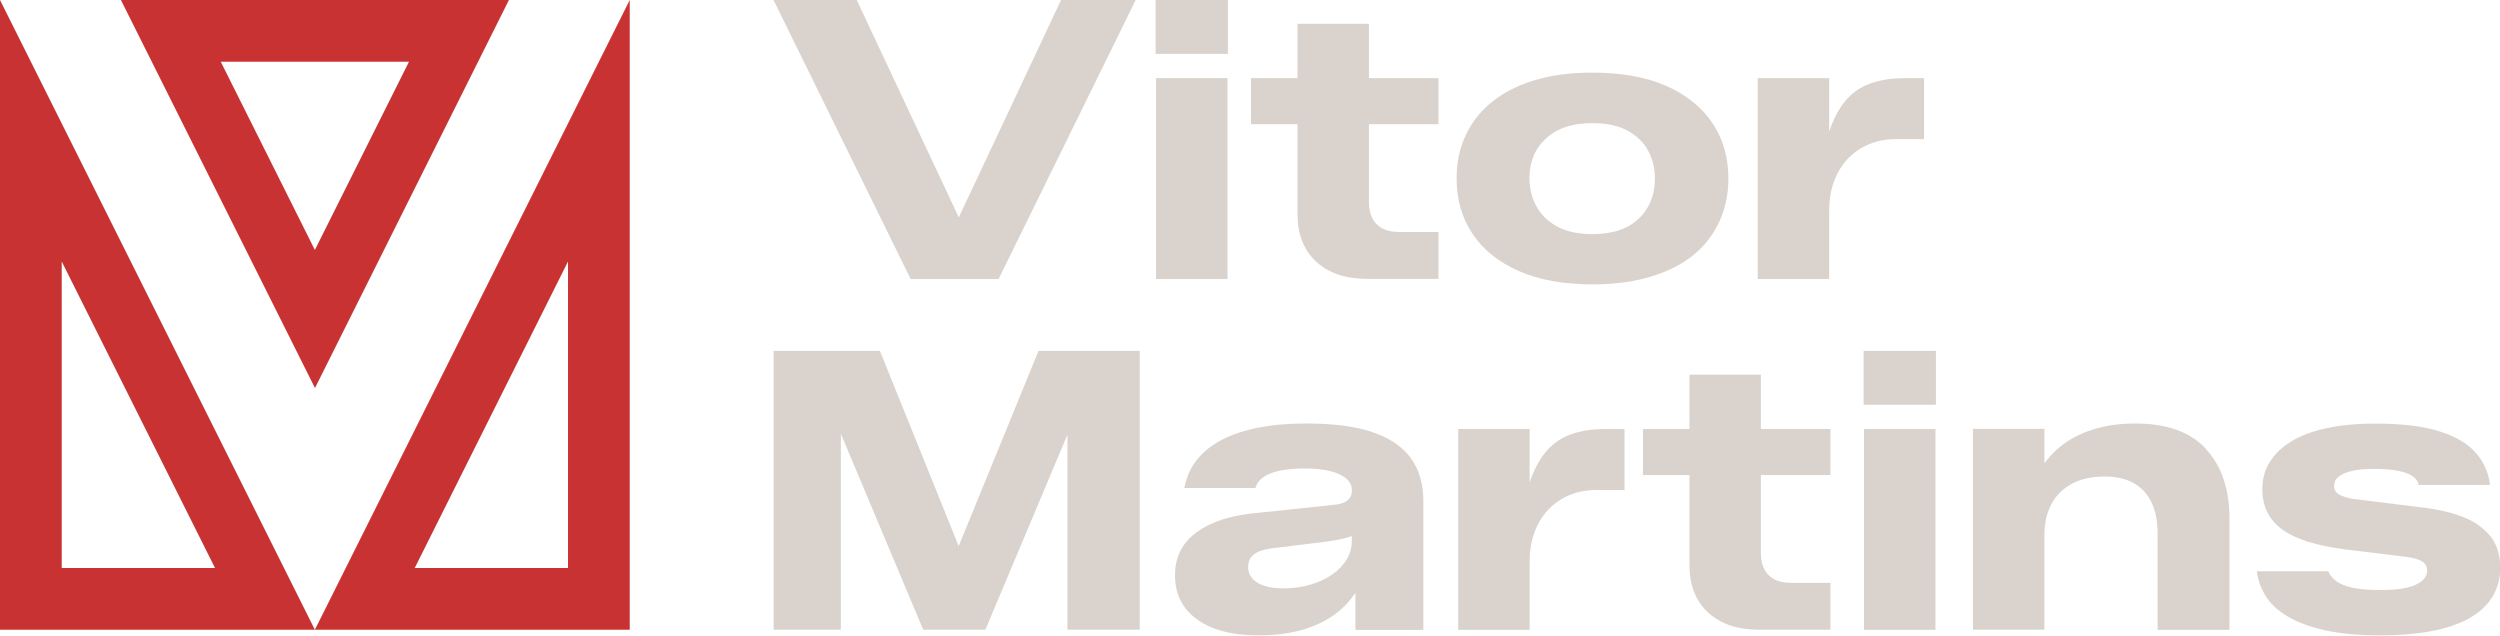
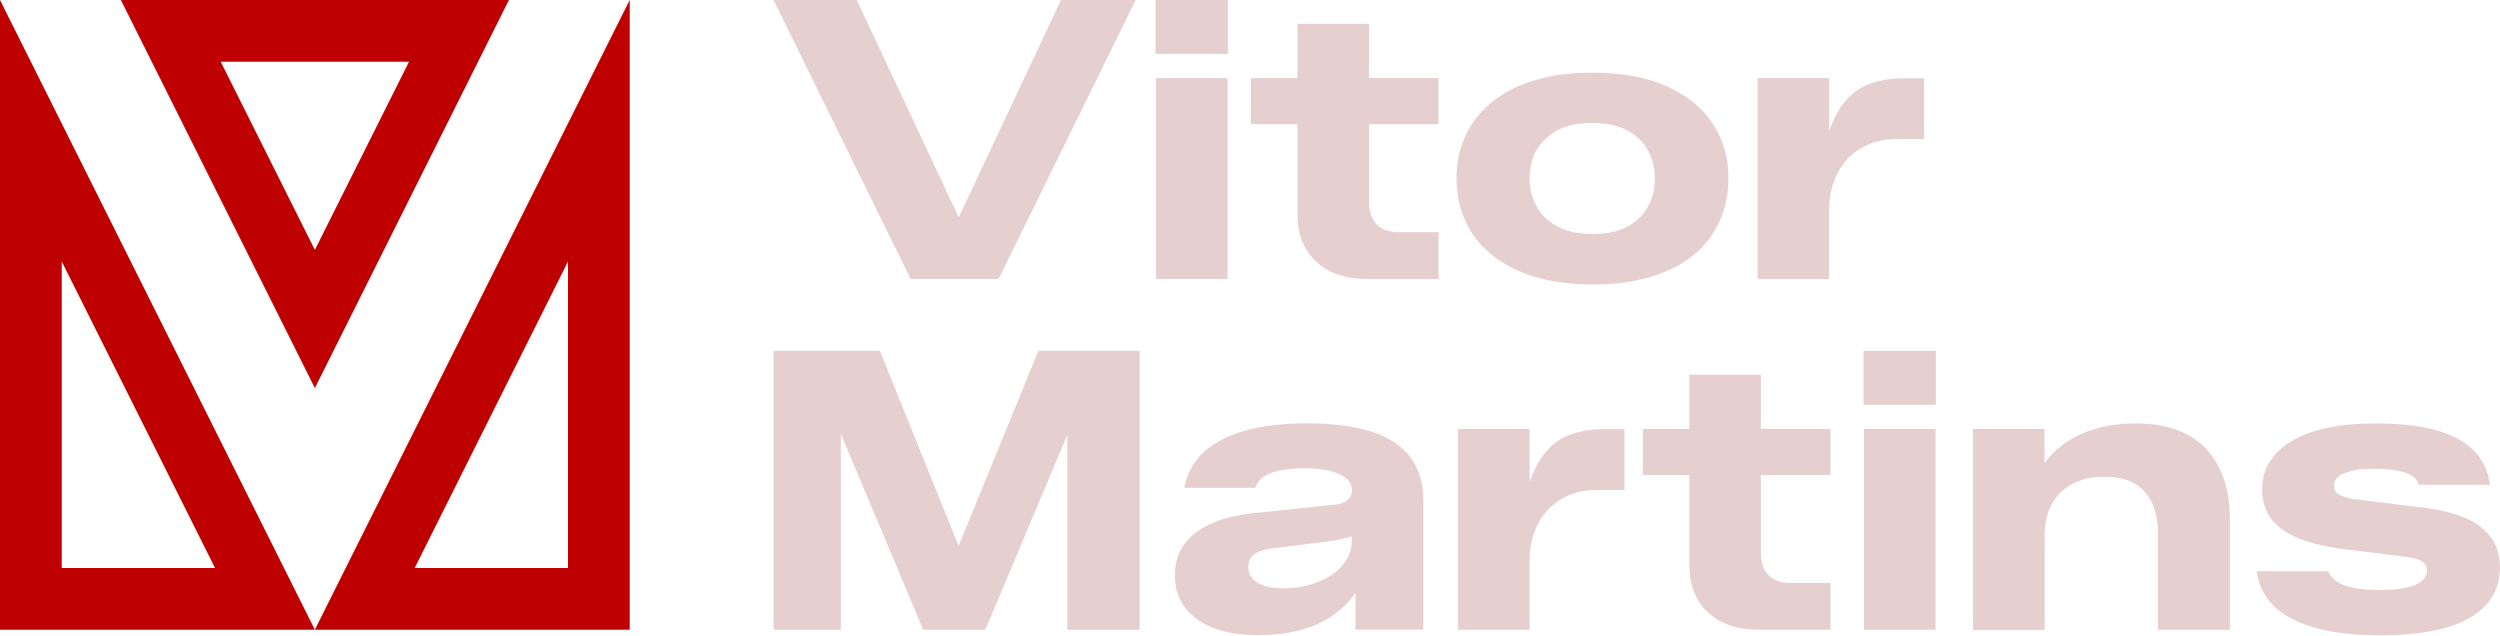
- <svg xmlns="http://www.w3.org/2000/svg" viewBox="0 0 236.13 60">
+ <svg xmlns="http://www.w3.org/2000/svg" id="Layer_2" data-name="Layer 2" viewBox="0 0 242.17 61.53">
  <defs>
    <style>
      .cls-1 {
-         fill: #dad3cd;
+         fill: #bf0000;
      }

      .cls-2 {
-         fill: #c83232;
+         fill: #e5cfcf;
      }
    </style>
  </defs>
-   <path class="cls-2" d="M38.63,5.83l-8.89,17.78L20.85,5.83h17.78M48.07,0h0,0ZM48.07,0H11.42l18.33,36.65L48.07,0h0ZM53.65,24.7v28.95h-14.48l14.48-28.95M59.48,0l-29.74,59.48h29.74V0h0ZM5.83,24.7l14.48,28.95H5.83v-28.95M0,0v59.48h29.74L0,0h0Z" />
-   <polygon class="cls-1" points="90.55 51.58 83.11 33.14 73.07 33.14 73.07 59.48 79.42 59.48 79.42 40.97 87.2 59.48 93.07 59.48 100.82 41.06 100.82 59.48 107.65 59.48 107.65 33.14 98.09 33.14 90.55 51.58" />
-   <path class="cls-1" d="M129.57,40.79c-1.62-.53-3.68-.79-6.16-.79-2.26,0-4.21.23-5.85.7s-2.93,1.15-3.89,2.05c-.96.9-1.56,2.01-1.81,3.34h6.72c.17-.61.65-1.08,1.44-1.38.79-.31,1.87-.46,3.25-.46.91,0,1.69.08,2.34.24.65.16,1.16.39,1.53.7.37.31.55.68.55,1.13v.04c0,.37-.14.67-.42.9-.28.23-.71.38-1.27.42l-7.01.74c-1.8.15-3.28.48-4.46,1s-2.07,1.18-2.66,1.99c-.59.81-.89,1.78-.89,2.92,0,1.77.69,3.16,2.08,4.17,1.39,1.01,3.31,1.51,5.77,1.51,1.67,0,3.14-.2,4.41-.59,1.27-.39,2.36-.97,3.27-1.73.58-.48,1.07-1.05,1.51-1.69v3.5h6.42v-12.18c0-1.65-.41-3.01-1.22-4.1-.81-1.08-2.03-1.89-3.65-2.42ZM127.68,51.11c0,.62-.16,1.19-.48,1.73-.32.54-.77,1.01-1.37,1.42-.59.41-1.27.73-2.05.96-.77.23-1.62.35-2.53.35-1.08,0-1.91-.18-2.49-.54-.58-.36-.87-.84-.87-1.46,0-.52.18-.92.54-1.2.36-.28.9-.47,1.64-.57l4.8-.59c.98-.12,1.78-.27,2.4-.44.15-.04.27-.09.41-.14v.47Z" />
-   <path class="cls-1" d="M147.98,41.18c-1.01.44-1.84,1.18-2.49,2.2-.39.6-.72,1.34-1.01,2.18v-5.04h-6.75v18.97h6.75v-6.49c0-1.3.26-2.47.79-3.49.53-1.02,1.27-1.81,2.23-2.38.96-.57,2.07-.85,3.32-.85h2.62v-5.76h-1.77c-1.45,0-2.68.22-3.69.66Z" />
-   <path class="cls-1" d="M166.32,35.39h-6.75v5.13h-4.39v4.35h4.39v8.45c0,1.94.59,3.46,1.77,4.54,1.18,1.08,2.78,1.62,4.8,1.62h6.75v-4.43h-3.73c-.94,0-1.64-.25-2.12-.74-.48-.49-.72-1.19-.72-2.1v-7.34h6.57v-4.35h-6.57v-5.13Z" />
-   <rect class="cls-1" x="176.06" y="40.52" width="6.75" height="18.97" />
-   <rect class="cls-1" x="176.02" y="33.14" width="6.83" height="5.09" />
-   <path class="cls-1" d="M208.33,42.36c-.75-.79-1.67-1.38-2.77-1.77-1.09-.39-2.38-.59-3.86-.59s-2.82.19-4.02.57c-1.21.38-2.25.93-3.12,1.64-.56.46-1.04.98-1.46,1.55v-3.25h-6.75v18.97h6.75v-8.97c0-1.11.22-2.07.66-2.9s1.09-1.46,1.94-1.92c.85-.46,1.88-.68,3.08-.68,1.13,0,2.07.22,2.8.65.74.43,1.29,1.05,1.66,1.85.37.8.55,1.77.55,2.9v9.08h6.79v-10.48c0-1.4-.19-2.66-.57-3.78-.38-1.12-.95-2.07-1.7-2.86Z" />
-   <path class="cls-1" d="M235.21,50.65c-.62-.77-1.45-1.37-2.49-1.79-1.05-.42-2.26-.71-3.63-.89l-6.86-.85c-.57-.1-1-.24-1.31-.42-.31-.18-.46-.46-.46-.83,0-.32.13-.6.41-.83.27-.23.68-.42,1.24-.55.55-.14,1.26-.2,2.12-.2.93,0,1.7.06,2.29.18.59.12,1.05.3,1.37.52.32.22.5.49.55.81h6.75c-.15-1.18-.6-2.2-1.37-3.06-.76-.86-1.91-1.53-3.43-2.01-1.53-.48-3.54-.72-6.05-.72-1.75,0-3.29.15-4.63.44-1.34.29-2.45.72-3.34,1.27-.89.55-1.56,1.21-2.01,1.96-.46.75-.68,1.59-.68,2.53,0,1.62.63,2.89,1.88,3.8,1.25.91,3.23,1.54,5.94,1.88l6.01.74c.61.1,1.06.25,1.33.44.27.2.41.48.41.85,0,.34-.16.66-.48.94-.32.28-.81.5-1.46.65-.65.15-1.48.22-2.49.22-1.06,0-1.93-.07-2.62-.22-.69-.15-1.21-.36-1.57-.65-.36-.28-.6-.58-.72-.9h-6.75c.1.81.38,1.59.83,2.32.45.74,1.14,1.38,2.07,1.94.92.55,2.1.99,3.54,1.31,1.44.32,3.18.48,5.22.48,1.77,0,3.36-.13,4.78-.39,1.41-.26,2.61-.66,3.58-1.2.97-.54,1.71-1.21,2.21-2.01s.76-1.73.76-2.79c0-1.21-.31-2.2-.92-2.97Z" />
-   <polygon class="cls-1" points="94.32 26.35 107.27 0 100.22 0 90.56 20.53 80.92 0 73.06 0 86.01 26.35 94.32 26.35" />
-   <rect class="cls-1" x="109.19" y="7.38" width="6.75" height="18.97" />
-   <rect class="cls-1" x="109.15" width="6.83" height="5.09" />
-   <path class="cls-1" d="M129.3,2.25h-6.75v5.13h-4.39v4.35h4.39v8.45c0,1.94.59,3.46,1.77,4.54,1.18,1.08,2.78,1.62,4.8,1.62h6.75v-4.43h-3.73c-.94,0-1.64-.25-2.12-.74-.48-.49-.72-1.19-.72-2.1v-7.34h6.57v-4.35h-6.57V2.25Z" />
-   <path class="cls-1" d="M161.09,22.97c.7-.82,1.24-1.75,1.61-2.79s.55-2.14.55-3.32c0-1.99-.5-3.74-1.51-5.24-1.01-1.5-2.47-2.67-4.37-3.51-1.91-.84-4.23-1.25-6.96-1.25-1.65,0-3.14.15-4.48.46-1.34.31-2.53.75-3.56,1.33-1.03.58-1.91,1.28-2.62,2.1-.71.82-1.25,1.75-1.62,2.77-.37,1.02-.55,2.13-.55,3.34,0,1.99.5,3.74,1.51,5.24,1.01,1.5,2.47,2.67,4.39,3.51,1.92.84,4.23,1.25,6.94,1.25,1.62,0,3.11-.15,4.46-.46,1.35-.31,2.55-.75,3.6-1.33,1.04-.58,1.92-1.28,2.62-2.1ZM156.09,18.49c-.15.52-.38,1-.68,1.44s-.7.83-1.16,1.16c-.47.33-1.02.58-1.66.76-.64.17-1.37.26-2.18.26-1.35,0-2.47-.24-3.34-.72-.87-.48-1.53-1.12-1.96-1.92-.43-.8-.65-1.67-.65-2.6,0-.57.07-1.11.22-1.64.15-.53.38-1.01.7-1.44.32-.43.71-.81,1.18-1.14.47-.33,1.02-.58,1.66-.76.64-.17,1.37-.26,2.18-.26,1.35,0,2.47.24,3.34.72.87.48,1.52,1.11,1.94,1.9.42.79.63,1.66.63,2.62,0,.57-.07,1.11-.22,1.62Z" />
-   <path class="cls-1" d="M181.73,13.14v-5.76h-1.77c-1.45,0-2.68.22-3.69.66-1.01.44-1.84,1.17-2.49,2.2-.38.6-.72,1.34-1.01,2.18v-5.04h-6.75v18.97h6.75v-6.49c0-1.3.26-2.47.79-3.49.53-1.02,1.27-1.81,2.23-2.38s2.07-.85,3.32-.85h2.62Z" />
+   <g id="Camada_1" data-name="Camada 1">
+     <g>
+       <path class="cls-1" d="M39.62,5.98l-9.12,18.23L21.38,5.98h18.23M49.3,0h0,0ZM49.3,0H11.71l18.79,37.59L49.3,0h0Z" />
+       <path class="cls-1" d="M55.02,25.33v29.69h-14.85l14.85-29.69M61,0l-30.5,61h30.5V0h0Z" />
+       <path class="cls-1" d="M5.98,25.33l14.85,29.69H5.98v-29.69M0,0v61h30.5L0,0h0Z" />
+       <g>
+         <path class="cls-2" d="M74.94,61v-27.02h10.29l9.04,22.4h-2.84l9.16-22.4h9.8v27.02h-7v-22.63l1.48.23-9.42,22.4h-6.02l-9.42-22.4,1.44-.23v22.63h-6.51Z" />
+         <path class="cls-2" d="M121.87,61.53c-2.52,0-4.5-.52-5.92-1.55-1.43-1.03-2.14-2.46-2.14-4.28,0-1.16.3-2.16.91-2.99.61-.83,1.51-1.51,2.72-2.04,1.21-.53,2.74-.87,4.58-1.02l7.19-.76c.58-.05,1.02-.2,1.31-.44.29-.24.44-.55.44-.93v-.04c0-.45-.19-.84-.57-1.15-.38-.32-.9-.55-1.57-.72-.67-.16-1.47-.25-2.4-.25-1.41,0-2.52.16-3.33.47-.81.32-1.3.79-1.48,1.42h-6.89c.25-1.36.87-2.5,1.85-3.42.98-.92,2.31-1.62,3.99-2.1,1.68-.48,3.68-.72,6-.72,2.55,0,4.65.27,6.32.81,1.67.54,2.91,1.37,3.75,2.48.83,1.11,1.25,2.51,1.25,4.2v12.49h-6.58v-5.68l.72.87c-.58,1.19-1.34,2.17-2.27,2.95-.93.78-2.05,1.38-3.35,1.78-1.3.4-2.81.61-4.52.61ZM124.36,56.99c.93,0,1.8-.12,2.59-.36.79-.24,1.49-.57,2.1-.98.61-.42,1.07-.9,1.4-1.46.33-.55.49-1.15.49-1.78v-2.54l1.1,1.59c-.38.23-.88.43-1.51.61-.63.18-1.45.33-2.46.45l-4.92.61c-.76.1-1.32.3-1.68.59-.37.29-.55.7-.55,1.23,0,.63.3,1.13.89,1.49.59.37,1.44.55,2.55.55Z" />
+         <path class="cls-2" d="M141.24,61v-19.45h6.93v7.27l-.57-.15c.4-1.74.94-3.13,1.61-4.18.67-1.05,1.52-1.8,2.55-2.25,1.03-.45,2.3-.68,3.78-.68h1.82v5.9h-2.69c-1.29,0-2.42.29-3.41.87-.98.58-1.75,1.39-2.29,2.44-.54,1.05-.81,2.24-.81,3.58v6.66h-6.93Z" />
+         <path class="cls-2" d="M159.14,46.02v-4.47h5.11v4.47h-5.11ZM170.38,61c-2.07,0-3.71-.55-4.92-1.67-1.21-1.11-1.82-2.66-1.82-4.65v-18.39h6.93v17.26c0,.93.25,1.65.74,2.16.49.51,1.22.76,2.18.76h3.82v4.54h-6.93ZM169.97,46.02v-4.47h7.34v4.47h-7.34Z" />
+         <path class="cls-2" d="M180.52,39.21v-5.22h7v5.22h-7ZM180.56,61v-19.45h6.93v19.45h-6.93Z" />
+         <path class="cls-2" d="M191.12,61v-19.45h6.93v5.45l-.64-1.1c.53-1.01,1.24-1.88,2.14-2.61.9-.73,1.96-1.29,3.2-1.68,1.24-.39,2.61-.59,4.13-.59s2.83.2,3.95.61c1.12.4,2.07,1.01,2.84,1.82.77.81,1.35,1.79,1.74,2.93.39,1.15.59,2.44.59,3.88v10.75h-6.96v-9.31c0-1.16-.19-2.15-.57-2.97-.38-.82-.95-1.45-1.7-1.89-.76-.44-1.72-.66-2.88-.66-1.24,0-2.29.23-3.16.7-.87.47-1.53,1.12-1.99,1.97-.45.85-.68,1.84-.68,2.97v9.2h-6.93Z" />
+         <path class="cls-2" d="M230.55,61.53c-2.09,0-3.88-.16-5.35-.49-1.48-.33-2.69-.78-3.63-1.34-.95-.57-1.65-1.23-2.12-1.99-.47-.76-.75-1.55-.85-2.38h6.93c.13.33.37.64.74.93.37.29.9.51,1.61.66.71.15,1.6.23,2.69.23s1.89-.08,2.55-.23c.67-.15,1.17-.37,1.49-.66.33-.29.49-.61.49-.97,0-.38-.14-.67-.42-.87-.28-.2-.73-.35-1.36-.45l-6.17-.76c-2.78-.35-4.81-1-6.09-1.93-1.29-.93-1.93-2.23-1.93-3.9,0-.96.23-1.82.7-2.59.47-.77,1.15-1.44,2.06-2.01.91-.57,2.05-1,3.43-1.31,1.37-.3,2.96-.45,4.75-.45,2.57,0,4.64.25,6.21.74,1.56.49,2.74,1.18,3.52,2.06.78.88,1.25,1.93,1.4,3.14h-6.93c-.05-.33-.24-.61-.57-.83-.33-.23-.79-.4-1.4-.53-.61-.13-1.39-.19-2.35-.19-.88,0-1.61.07-2.18.21-.57.14-.99.33-1.27.57-.28.24-.42.52-.42.85,0,.38.16.66.47.85.32.19.76.33,1.34.44l7.04.87c1.41.18,2.66.48,3.73.91,1.07.43,1.92,1.04,2.55,1.84.63.79.95,1.81.95,3.05,0,1.09-.26,2.04-.78,2.86-.52.82-1.27,1.51-2.27,2.06-1,.56-2.22.96-3.67,1.23-1.45.26-3.08.4-4.9.4Z" />
+       </g>
+       <g>
+         <path class="cls-2" d="M88.21,27.02L74.93,0h8.06l10.94,23.31h-2.12L102.78,0h7.23l-13.28,27.02h-8.51Z" />
+         <path class="cls-2" d="M111.94,5.22V0h7v5.22h-7ZM111.98,27.02V7.57h6.93v19.45h-6.93Z" />
+         <path class="cls-2" d="M121.18,12.03v-4.47h5.11v4.47h-5.11ZM132.42,27.02c-2.07,0-3.71-.55-4.92-1.67-1.21-1.11-1.82-2.66-1.82-4.65V2.31h6.93v17.26c0,.93.25,1.65.74,2.16.49.51,1.22.76,2.18.76h3.82v4.54h-6.93ZM132,12.03v-4.47h7.34v4.47h-7.34Z" />
+         <path class="cls-2" d="M154.25,27.55c-2.78,0-5.15-.43-7.11-1.29s-3.47-2.06-4.5-3.6c-1.03-1.54-1.55-3.33-1.55-5.37,0-1.24.19-2.38.57-3.42.38-1.05.93-1.99,1.67-2.84.73-.84,1.63-1.56,2.69-2.16,1.06-.59,2.28-1.05,3.65-1.36,1.37-.32,2.91-.47,4.6-.47,2.8,0,5.18.43,7.13,1.29,1.95.86,3.45,2.06,4.48,3.6,1.03,1.54,1.55,3.33,1.55,5.37,0,1.21-.19,2.35-.57,3.41-.38,1.06-.93,2.01-1.65,2.86-.72.85-1.61,1.56-2.69,2.16-1.07.59-2.3,1.05-3.69,1.36-1.39.32-2.91.47-4.58.47ZM154.25,22.67c.83,0,1.58-.09,2.23-.26.66-.18,1.22-.44,1.7-.78.48-.34.88-.74,1.19-1.19.32-.45.55-.95.7-1.48.15-.53.23-1.08.23-1.67,0-.98-.21-1.88-.64-2.69-.43-.81-1.09-1.46-1.99-1.95-.9-.49-2.04-.74-3.42-.74-.83,0-1.58.09-2.23.26-.66.18-1.22.44-1.7.78-.48.34-.88.73-1.21,1.17-.33.44-.57.93-.72,1.48-.15.54-.23,1.1-.23,1.68,0,.96.22,1.85.66,2.67.44.82,1.11,1.48,2.01,1.97.9.49,2.04.74,3.43.74Z" />
+         <path class="cls-2" d="M170.26,27.02V7.57h6.93v7.27l-.57-.15c.4-1.74.94-3.13,1.61-4.18.67-1.05,1.52-1.8,2.55-2.25,1.03-.45,2.3-.68,3.78-.68h1.82v5.9h-2.69c-1.29,0-2.42.29-3.41.87-.98.58-1.75,1.39-2.29,2.44-.54,1.05-.81,2.24-.81,3.58v6.66h-6.93Z" />
+       </g>
+     </g>
+   </g>
</svg>
